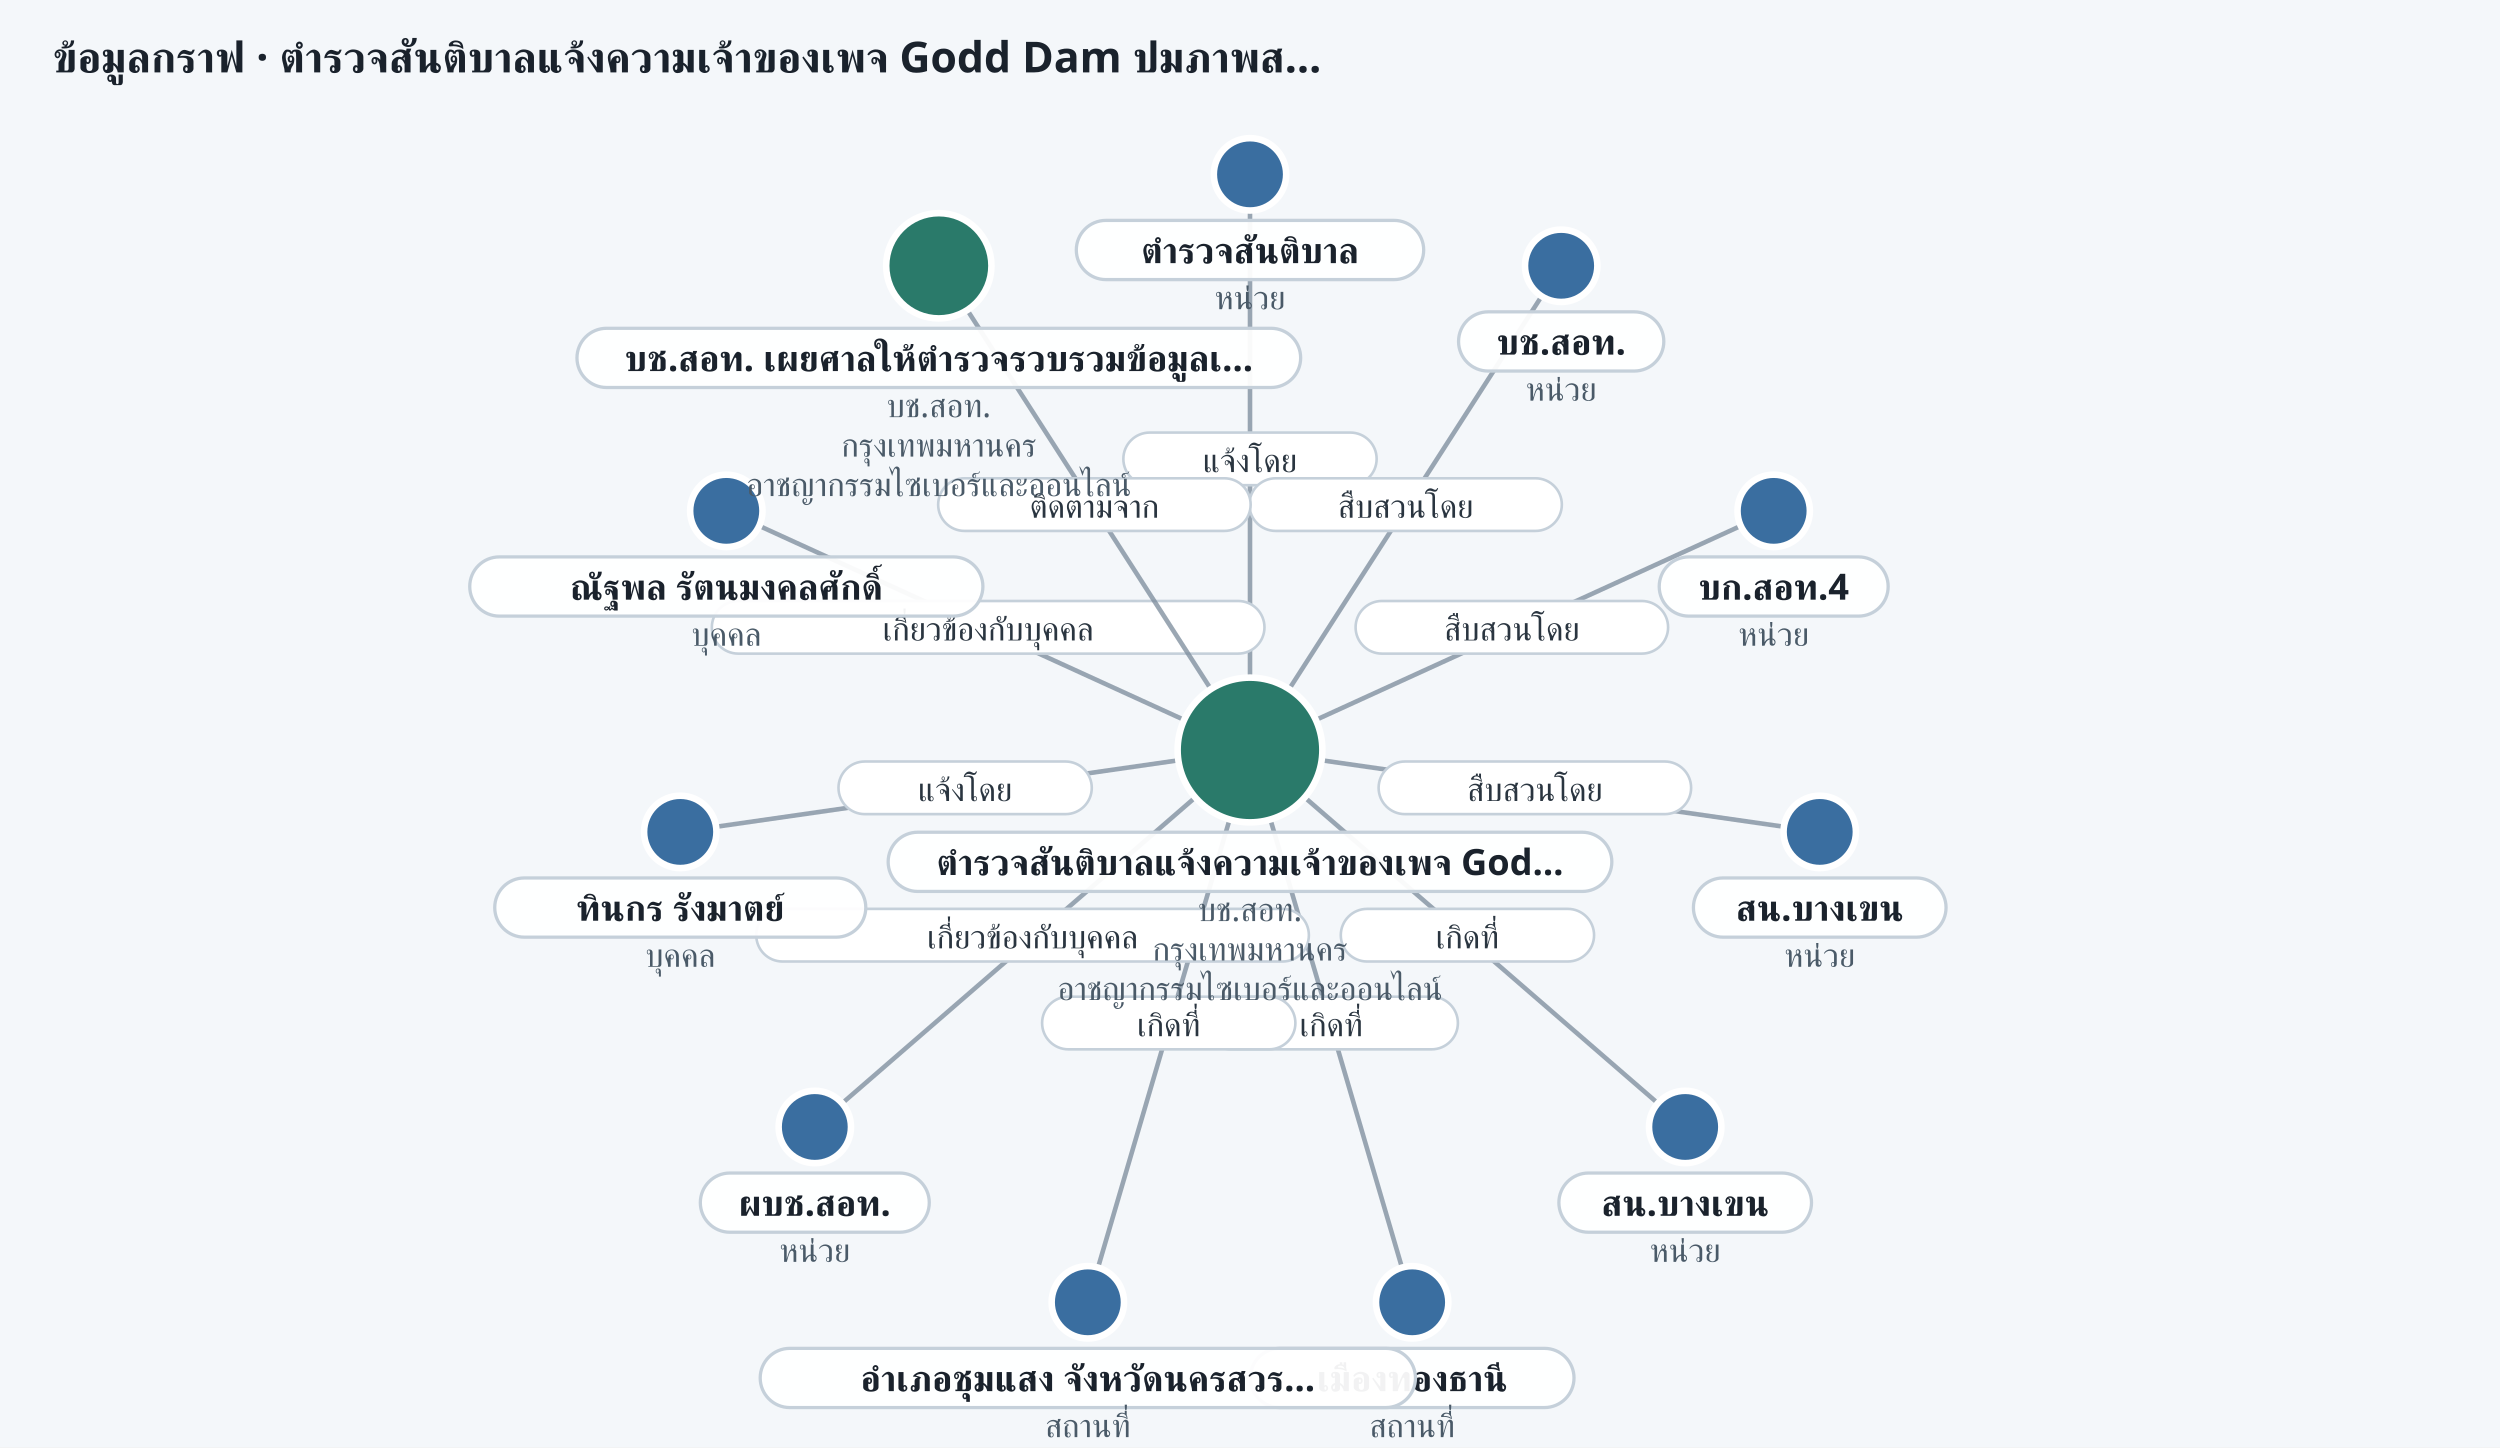
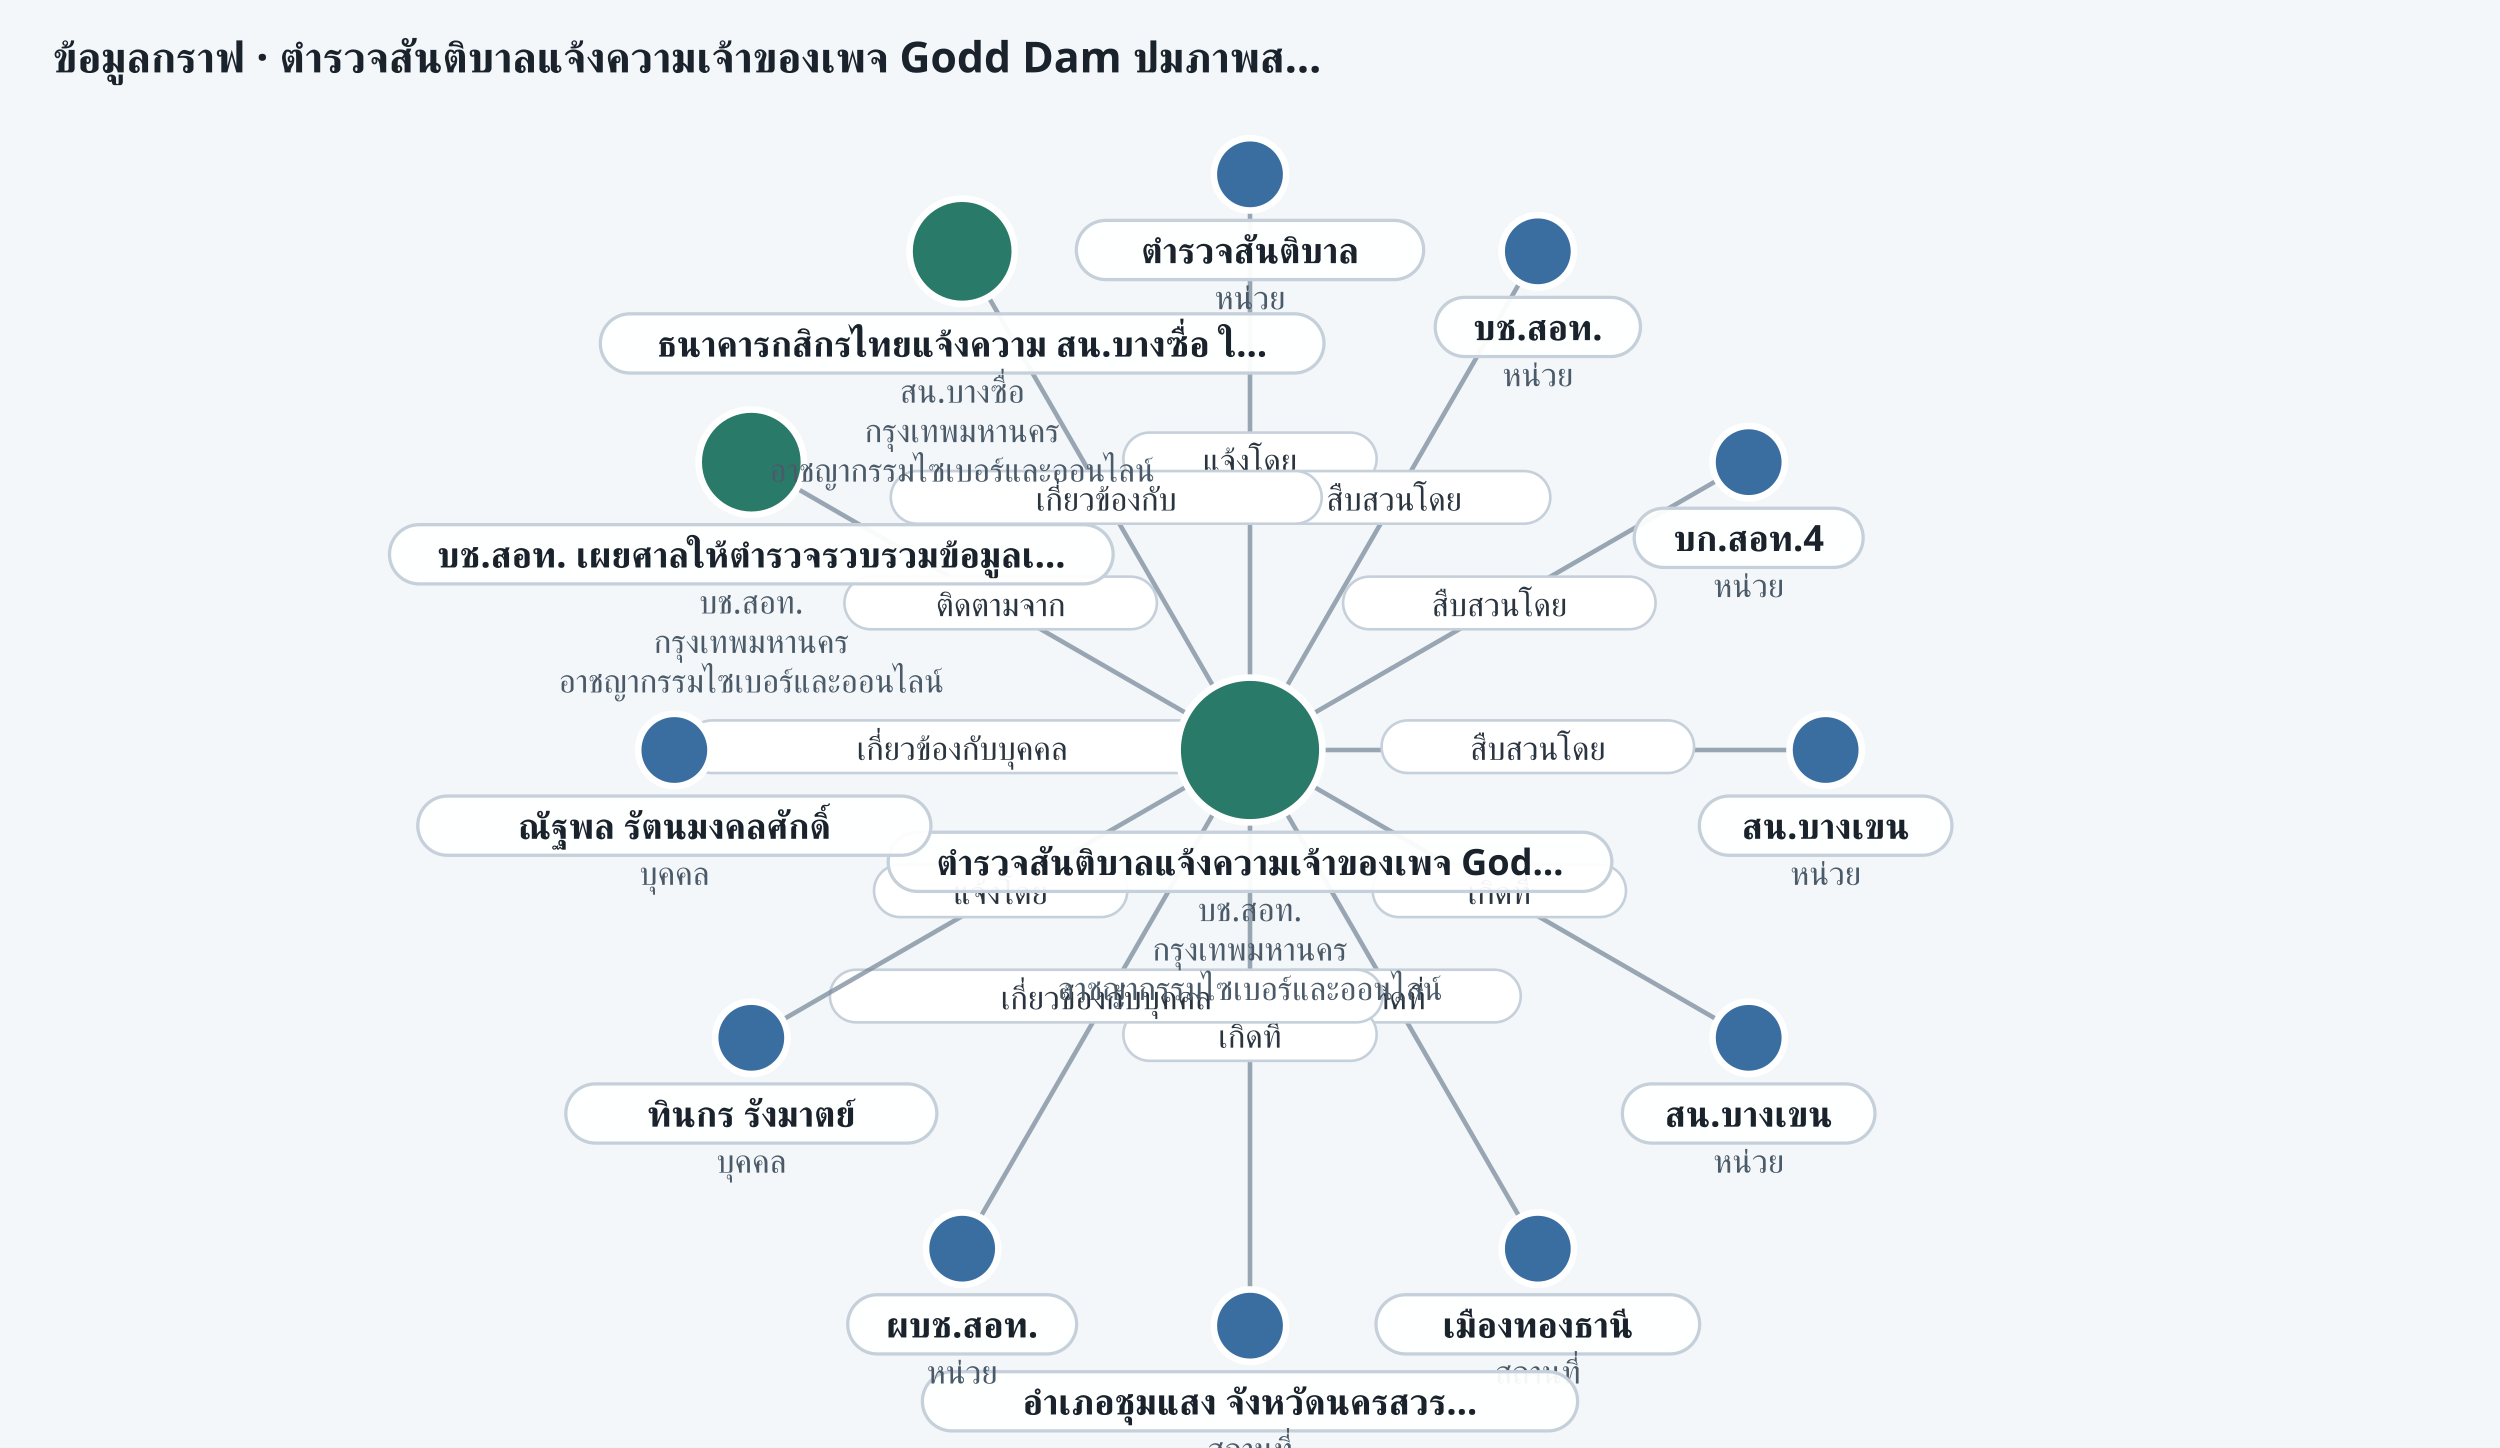
<svg xmlns="http://www.w3.org/2000/svg" width="760" height="440" viewBox="0 0 760 440" role="img" aria-label="ego graph 20261027-cyber-01">
  <rect width="100%" height="100%" fill="#f4f7fa" />
  <text x="16" y="22" font-size="13" font-weight="700" fill="#1a222c" font-family="Sarabun, Anuphan, sans-serif">ข้อมูลกราฟ · ตำรวจสันติบาลแจ้งความเจ้าของเพจ Godd Dam ปมภาพส…</text>
  <line x1="380.0" y1="228.0" x2="380.0" y2="53.0" stroke="#7a8a9a" stroke-width="1.4" opacity="0.75" />
  <rect x="341.5" y="131.5" width="77.0" height="16" rx="8" fill="#fff" stroke="#c5d0da" stroke-width="0.8" />
  <text x="380.0" y="143.5" text-anchor="middle" font-size="10" fill="#2a3540" font-family="Sarabun, Anuphan, sans-serif">แจ้งโดย</text>
-   <line x1="380.0" y1="228.0" x2="474.6" y2="80.8" stroke="#7a8a9a" stroke-width="1.4" opacity="0.75" />
-   <rect x="379.8" y="145.4" width="95.0" height="16" rx="8" fill="#fff" stroke="#c5d0da" stroke-width="0.8" />
-   <text x="427.3" y="157.4" text-anchor="middle" font-size="10" fill="#2a3540" font-family="Sarabun, Anuphan, sans-serif">สืบสวนโดย</text>
-   <line x1="380.0" y1="228.0" x2="539.2" y2="155.3" stroke="#7a8a9a" stroke-width="1.4" opacity="0.75" />
-   <rect x="412.1" y="182.7" width="95.0" height="16" rx="8" fill="#fff" stroke="#c5d0da" stroke-width="0.8" />
-   <text x="459.6" y="194.7" text-anchor="middle" font-size="10" fill="#2a3540" font-family="Sarabun, Anuphan, sans-serif">สืบสวนโดย</text>
-   <line x1="380.0" y1="228.0" x2="553.2" y2="252.9" stroke="#7a8a9a" stroke-width="1.4" opacity="0.75" />
-   <rect x="419.1" y="231.5" width="95.0" height="16" rx="8" fill="#fff" stroke="#c5d0da" stroke-width="0.8" />
-   <text x="466.6" y="243.5" text-anchor="middle" font-size="10" fill="#2a3540" font-family="Sarabun, Anuphan, sans-serif">สืบสวนโดย</text>
-   <line x1="380.0" y1="228.0" x2="512.3" y2="342.6" stroke="#7a8a9a" stroke-width="1.4" opacity="0.75" />
-   <rect x="407.6" y="276.3" width="77.0" height="16" rx="8" fill="#fff" stroke="#c5d0da" stroke-width="0.8" />
-   <text x="446.1" y="288.3" text-anchor="middle" font-size="10" fill="#2a3540" font-family="Sarabun, Anuphan, sans-serif">เกิดที่</text>
-   <line x1="380.0" y1="228.0" x2="429.3" y2="395.9" stroke="#7a8a9a" stroke-width="1.4" opacity="0.75" />
-   <rect x="366.2" y="303.0" width="77.0" height="16" rx="8" fill="#fff" stroke="#c5d0da" stroke-width="0.8" />
-   <text x="404.7" y="315.0" text-anchor="middle" font-size="10" fill="#2a3540" font-family="Sarabun, Anuphan, sans-serif">เกิดที่</text>
-   <line x1="380.0" y1="228.0" x2="330.7" y2="395.9" stroke="#7a8a9a" stroke-width="1.4" opacity="0.75" />
-   <rect x="316.8" y="303.0" width="77.0" height="16" rx="8" fill="#fff" stroke="#c5d0da" stroke-width="0.8" />
-   <text x="355.3" y="315.0" text-anchor="middle" font-size="10" fill="#2a3540" font-family="Sarabun, Anuphan, sans-serif">เกิดที่</text>
-   <line x1="380.0" y1="228.0" x2="247.7" y2="342.6" stroke="#7a8a9a" stroke-width="1.4" opacity="0.75" />
-   <rect x="229.9" y="276.3" width="168.0" height="16" rx="8" fill="#fff" stroke="#c5d0da" stroke-width="0.8" />
-   <text x="313.9" y="288.3" text-anchor="middle" font-size="10" fill="#2a3540" font-family="Sarabun, Anuphan, sans-serif">เกี่ยวข้องกับบุคคล</text>
-   <line x1="380.0" y1="228.0" x2="206.8" y2="252.9" stroke="#7a8a9a" stroke-width="1.4" opacity="0.75" />
-   <rect x="254.9" y="231.5" width="77.0" height="16" rx="8" fill="#fff" stroke="#c5d0da" stroke-width="0.8" />
-   <text x="293.4" y="243.5" text-anchor="middle" font-size="10" fill="#2a3540" font-family="Sarabun, Anuphan, sans-serif">แจ้งโดย</text>
-   <line x1="380.0" y1="228.0" x2="220.8" y2="155.3" stroke="#7a8a9a" stroke-width="1.4" opacity="0.75" />
-   <rect x="216.4" y="182.7" width="168.0" height="16" rx="8" fill="#fff" stroke="#c5d0da" stroke-width="0.8" />
-   <text x="300.4" y="194.7" text-anchor="middle" font-size="10" fill="#2a3540" font-family="Sarabun, Anuphan, sans-serif">เกี่ยวข้องกับบุคคล</text>
-   <line x1="285.4" y1="80.8" x2="380.0" y2="228.0" stroke="#7a8a9a" stroke-width="1.4" opacity="0.75" />
-   <rect x="285.2" y="145.4" width="95.0" height="16" rx="8" fill="#fff" stroke="#c5d0da" stroke-width="0.8" />
-   <text x="332.7" y="157.4" text-anchor="middle" font-size="10" fill="#2a3540" font-family="Sarabun, Anuphan, sans-serif">ติดตามจาก</text>
+   <line x1="380.0" y1="228.0" x2="467.5" y2="76.4" stroke="#7a8a9a" stroke-width="1.4" opacity="0.75" />
+   <rect x="376.3" y="143.2" width="95.0" height="16" rx="8" fill="#fff" stroke="#c5d0da" stroke-width="0.8" />
+   <text x="423.8" y="155.2" text-anchor="middle" font-size="10" fill="#2a3540" font-family="Sarabun, Anuphan, sans-serif">สืบสวนโดย</text>
+   <line x1="380.0" y1="228.0" x2="531.6" y2="140.5" stroke="#7a8a9a" stroke-width="1.4" opacity="0.75" />
+   <rect x="408.3" y="175.3" width="95.0" height="16" rx="8" fill="#fff" stroke="#c5d0da" stroke-width="0.8" />
+   <text x="455.8" y="187.3" text-anchor="middle" font-size="10" fill="#2a3540" font-family="Sarabun, Anuphan, sans-serif">สืบสวนโดย</text>
+   <line x1="380.0" y1="228.0" x2="555.0" y2="228.0" stroke="#7a8a9a" stroke-width="1.4" opacity="0.75" />
+   <rect x="420.0" y="219.0" width="95.0" height="16" rx="8" fill="#fff" stroke="#c5d0da" stroke-width="0.8" />
+   <text x="467.5" y="231.0" text-anchor="middle" font-size="10" fill="#2a3540" font-family="Sarabun, Anuphan, sans-serif">สืบสวนโดย</text>
+   <line x1="380.0" y1="228.0" x2="531.6" y2="315.5" stroke="#7a8a9a" stroke-width="1.4" opacity="0.75" />
+   <rect x="417.3" y="262.8" width="77.0" height="16" rx="8" fill="#fff" stroke="#c5d0da" stroke-width="0.8" />
+   <text x="455.8" y="274.8" text-anchor="middle" font-size="10" fill="#2a3540" font-family="Sarabun, Anuphan, sans-serif">เกิดที่</text>
+   <line x1="380.0" y1="228.0" x2="467.5" y2="379.6" stroke="#7a8a9a" stroke-width="1.4" opacity="0.75" />
+   <rect x="385.3" y="294.8" width="77.0" height="16" rx="8" fill="#fff" stroke="#c5d0da" stroke-width="0.8" />
+   <text x="423.8" y="306.8" text-anchor="middle" font-size="10" fill="#2a3540" font-family="Sarabun, Anuphan, sans-serif">เกิดที่</text>
+   <line x1="380.0" y1="228.0" x2="380.0" y2="403.0" stroke="#7a8a9a" stroke-width="1.4" opacity="0.75" />
+   <rect x="341.5" y="306.5" width="77.0" height="16" rx="8" fill="#fff" stroke="#c5d0da" stroke-width="0.8" />
+   <text x="380.0" y="318.5" text-anchor="middle" font-size="10" fill="#2a3540" font-family="Sarabun, Anuphan, sans-serif">เกิดที่</text>
+   <line x1="380.0" y1="228.0" x2="292.5" y2="379.6" stroke="#7a8a9a" stroke-width="1.4" opacity="0.75" />
+   <rect x="252.3" y="294.8" width="168.0" height="16" rx="8" fill="#fff" stroke="#c5d0da" stroke-width="0.8" />
+   <text x="336.3" y="306.8" text-anchor="middle" font-size="10" fill="#2a3540" font-family="Sarabun, Anuphan, sans-serif">เกี่ยวข้องกับบุคคล</text>
+   <line x1="380.0" y1="228.0" x2="228.4" y2="315.5" stroke="#7a8a9a" stroke-width="1.4" opacity="0.75" />
+   <rect x="265.7" y="262.8" width="77.0" height="16" rx="8" fill="#fff" stroke="#c5d0da" stroke-width="0.8" />
+   <text x="304.2" y="274.8" text-anchor="middle" font-size="10" fill="#2a3540" font-family="Sarabun, Anuphan, sans-serif">แจ้งโดย</text>
+   <line x1="380.0" y1="228.0" x2="205.0" y2="228.0" stroke="#7a8a9a" stroke-width="1.4" opacity="0.75" />
+   <rect x="208.5" y="219.0" width="168.0" height="16" rx="8" fill="#fff" stroke="#c5d0da" stroke-width="0.8" />
+   <text x="292.5" y="231.0" text-anchor="middle" font-size="10" fill="#2a3540" font-family="Sarabun, Anuphan, sans-serif">เกี่ยวข้องกับบุคคล</text>
+   <line x1="228.4" y1="140.5" x2="380.0" y2="228.0" stroke="#7a8a9a" stroke-width="1.4" opacity="0.75" />
+   <rect x="256.7" y="175.3" width="95.0" height="16" rx="8" fill="#fff" stroke="#c5d0da" stroke-width="0.8" />
+   <text x="304.2" y="187.3" text-anchor="middle" font-size="10" fill="#2a3540" font-family="Sarabun, Anuphan, sans-serif">ติดตามจาก</text>
+   <line x1="292.5" y1="76.4" x2="380.0" y2="228.0" stroke="#7a8a9a" stroke-width="1.4" opacity="0.75" />
+   <rect x="270.8" y="143.2" width="131.0" height="16" rx="8" fill="#fff" stroke="#c5d0da" stroke-width="0.8" />
+   <text x="336.3" y="155.2" text-anchor="middle" font-size="10" fill="#2a3540" font-family="Sarabun, Anuphan, sans-serif">เกี่ยวข้องกับ</text>
  <circle cx="380.0" cy="228.0" r="22" fill="#2a7a6a" stroke="#fff" stroke-width="2" />
  <rect x="270.0" y="253.0" width="220.0" height="18" rx="9" fill="rgba(255,255,255,0.94)" stroke="#c5d0da" />
  <text x="380.0" y="266.0" text-anchor="middle" font-size="11" font-weight="600" fill="#1a222c" font-family="Sarabun, Anuphan, sans-serif">ตำรวจสันติบาลแจ้งความเจ้าของเพจ God…</text>
  <text x="380.0" y="280.0" text-anchor="middle" font-size="10" fill="#4a5a68" font-family="Sarabun, Anuphan, sans-serif">บช.สอท.</text>
  <text x="380.0" y="292.0" text-anchor="middle" font-size="10" fill="#4a5a68" font-family="Sarabun, Anuphan, sans-serif">กรุงเทพมหานคร</text>
  <text x="380.0" y="304.0" text-anchor="middle" font-size="10" fill="#4a5a68" font-family="Sarabun, Anuphan, sans-serif">อาชญากรรมไซเบอร์และออนไลน์</text>
  <circle cx="380.0" cy="53.0" r="11" fill="#3a6ea0" stroke="#fff" stroke-width="2" />
  <rect x="327.2" y="67.0" width="105.6" height="18" rx="9" fill="rgba(255,255,255,0.94)" stroke="#c5d0da" />
  <text x="380.0" y="80.0" text-anchor="middle" font-size="11" font-weight="600" fill="#1a222c" font-family="Sarabun, Anuphan, sans-serif">ตำรวจสันติบาล</text>
  <text x="380.0" y="94.0" text-anchor="middle" font-size="10" fill="#4a5a68" font-family="Sarabun, Anuphan, sans-serif">หน่วย</text>
-   <circle cx="474.6" cy="80.8" r="11" fill="#3a6ea0" stroke="#fff" stroke-width="2" />
-   <rect x="443.4" y="94.8" width="62.4" height="18" rx="9" fill="rgba(255,255,255,0.94)" stroke="#c5d0da" />
-   <text x="474.6" y="107.8" text-anchor="middle" font-size="11" font-weight="600" fill="#1a222c" font-family="Sarabun, Anuphan, sans-serif">บช.สอท.</text>
-   <text x="474.6" y="121.8" text-anchor="middle" font-size="10" fill="#4a5a68" font-family="Sarabun, Anuphan, sans-serif">หน่วย</text>
-   <circle cx="539.2" cy="155.3" r="11" fill="#3a6ea0" stroke="#fff" stroke-width="2" />
-   <rect x="504.4" y="169.3" width="69.6" height="18" rx="9" fill="rgba(255,255,255,0.94)" stroke="#c5d0da" />
-   <text x="539.2" y="182.3" text-anchor="middle" font-size="11" font-weight="600" fill="#1a222c" font-family="Sarabun, Anuphan, sans-serif">บก.สอท.4</text>
-   <text x="539.2" y="196.3" text-anchor="middle" font-size="10" fill="#4a5a68" font-family="Sarabun, Anuphan, sans-serif">หน่วย</text>
-   <circle cx="553.2" cy="252.9" r="11" fill="#3a6ea0" stroke="#fff" stroke-width="2" />
-   <rect x="514.8" y="266.9" width="76.8" height="18" rx="9" fill="rgba(255,255,255,0.94)" stroke="#c5d0da" />
-   <text x="553.2" y="279.9" text-anchor="middle" font-size="11" font-weight="600" fill="#1a222c" font-family="Sarabun, Anuphan, sans-serif">สน.บางเขน</text>
-   <text x="553.2" y="293.9" text-anchor="middle" font-size="10" fill="#4a5a68" font-family="Sarabun, Anuphan, sans-serif">หน่วย</text>
-   <circle cx="512.3" cy="342.6" r="11" fill="#3a6ea0" stroke="#fff" stroke-width="2" />
-   <rect x="473.9" y="356.6" width="76.8" height="18" rx="9" fill="rgba(255,255,255,0.94)" stroke="#c5d0da" />
-   <text x="512.3" y="369.6" text-anchor="middle" font-size="11" font-weight="600" fill="#1a222c" font-family="Sarabun, Anuphan, sans-serif">สน.บางเขน</text>
-   <text x="512.3" y="383.6" text-anchor="middle" font-size="10" fill="#4a5a68" font-family="Sarabun, Anuphan, sans-serif">หน่วย</text>
-   <circle cx="429.3" cy="395.9" r="11" fill="#3a6ea0" stroke="#fff" stroke-width="2" />
-   <rect x="380.1" y="409.9" width="98.4" height="18" rx="9" fill="rgba(255,255,255,0.94)" stroke="#c5d0da" />
-   <text x="429.3" y="422.9" text-anchor="middle" font-size="11" font-weight="600" fill="#1a222c" font-family="Sarabun, Anuphan, sans-serif">เมืองทองธานี</text>
-   <text x="429.3" y="436.9" text-anchor="middle" font-size="10" fill="#4a5a68" font-family="Sarabun, Anuphan, sans-serif">สถานที่</text>
-   <circle cx="330.7" cy="395.9" r="11" fill="#3a6ea0" stroke="#fff" stroke-width="2" />
-   <rect x="231.1" y="409.9" width="199.2" height="18" rx="9" fill="rgba(255,255,255,0.94)" stroke="#c5d0da" />
-   <text x="330.7" y="422.9" text-anchor="middle" font-size="11" font-weight="600" fill="#1a222c" font-family="Sarabun, Anuphan, sans-serif">อำเภอชุมแสง จังหวัดนครสวร…</text>
-   <text x="330.7" y="436.9" text-anchor="middle" font-size="10" fill="#4a5a68" font-family="Sarabun, Anuphan, sans-serif">สถานที่</text>
-   <circle cx="247.7" cy="342.6" r="11" fill="#3a6ea0" stroke="#fff" stroke-width="2" />
-   <rect x="212.9" y="356.6" width="69.6" height="18" rx="9" fill="rgba(255,255,255,0.94)" stroke="#c5d0da" />
-   <text x="247.7" y="369.6" text-anchor="middle" font-size="11" font-weight="600" fill="#1a222c" font-family="Sarabun, Anuphan, sans-serif">ผบช.สอท.</text>
-   <text x="247.7" y="383.6" text-anchor="middle" font-size="10" fill="#4a5a68" font-family="Sarabun, Anuphan, sans-serif">หน่วย</text>
-   <circle cx="206.8" cy="252.9" r="11" fill="#3a6ea0" stroke="#fff" stroke-width="2" />
-   <rect x="150.4" y="266.9" width="112.8" height="18" rx="9" fill="rgba(255,255,255,0.94)" stroke="#c5d0da" />
-   <text x="206.8" y="279.9" text-anchor="middle" font-size="11" font-weight="600" fill="#1a222c" font-family="Sarabun, Anuphan, sans-serif">ทินกร รังมาตย์</text>
-   <text x="206.8" y="293.9" text-anchor="middle" font-size="10" fill="#4a5a68" font-family="Sarabun, Anuphan, sans-serif">บุคคล</text>
-   <circle cx="220.8" cy="155.3" r="11" fill="#3a6ea0" stroke="#fff" stroke-width="2" />
-   <rect x="142.8" y="169.3" width="156.0" height="18" rx="9" fill="rgba(255,255,255,0.94)" stroke="#c5d0da" />
-   <text x="220.8" y="182.3" text-anchor="middle" font-size="11" font-weight="600" fill="#1a222c" font-family="Sarabun, Anuphan, sans-serif">ณัฐพล รัตนมงคลศักดิ์</text>
-   <text x="220.8" y="196.3" text-anchor="middle" font-size="10" fill="#4a5a68" font-family="Sarabun, Anuphan, sans-serif">บุคคล</text>
-   <circle cx="285.4" cy="80.8" r="16" fill="#2a7a6a" stroke="#fff" stroke-width="2" />
-   <rect x="175.4" y="99.8" width="220.0" height="18" rx="9" fill="rgba(255,255,255,0.94)" stroke="#c5d0da" />
-   <text x="285.4" y="112.8" text-anchor="middle" font-size="11" font-weight="600" fill="#1a222c" font-family="Sarabun, Anuphan, sans-serif">บช.สอท. เผยศาลให้ตำรวจรวบรวมข้อมูลเ…</text>
-   <text x="285.4" y="126.8" text-anchor="middle" font-size="10" fill="#4a5a68" font-family="Sarabun, Anuphan, sans-serif">บช.สอท.</text>
-   <text x="285.4" y="138.8" text-anchor="middle" font-size="10" fill="#4a5a68" font-family="Sarabun, Anuphan, sans-serif">กรุงเทพมหานคร</text>
-   <text x="285.4" y="150.8" text-anchor="middle" font-size="10" fill="#4a5a68" font-family="Sarabun, Anuphan, sans-serif">อาชญากรรมไซเบอร์และออนไลน์</text>
+   <circle cx="467.5" cy="76.4" r="11" fill="#3a6ea0" stroke="#fff" stroke-width="2" />
+   <rect x="436.3" y="90.4" width="62.4" height="18" rx="9" fill="rgba(255,255,255,0.94)" stroke="#c5d0da" />
+   <text x="467.5" y="103.4" text-anchor="middle" font-size="11" font-weight="600" fill="#1a222c" font-family="Sarabun, Anuphan, sans-serif">บช.สอท.</text>
+   <text x="467.5" y="117.4" text-anchor="middle" font-size="10" fill="#4a5a68" font-family="Sarabun, Anuphan, sans-serif">หน่วย</text>
+   <circle cx="531.6" cy="140.5" r="11" fill="#3a6ea0" stroke="#fff" stroke-width="2" />
+   <rect x="496.8" y="154.5" width="69.6" height="18" rx="9" fill="rgba(255,255,255,0.94)" stroke="#c5d0da" />
+   <text x="531.6" y="167.5" text-anchor="middle" font-size="11" font-weight="600" fill="#1a222c" font-family="Sarabun, Anuphan, sans-serif">บก.สอท.4</text>
+   <text x="531.6" y="181.5" text-anchor="middle" font-size="10" fill="#4a5a68" font-family="Sarabun, Anuphan, sans-serif">หน่วย</text>
+   <circle cx="555.0" cy="228.0" r="11" fill="#3a6ea0" stroke="#fff" stroke-width="2" />
+   <rect x="516.6" y="242.0" width="76.8" height="18" rx="9" fill="rgba(255,255,255,0.94)" stroke="#c5d0da" />
+   <text x="555.0" y="255.0" text-anchor="middle" font-size="11" font-weight="600" fill="#1a222c" font-family="Sarabun, Anuphan, sans-serif">สน.บางเขน</text>
+   <text x="555.0" y="269.0" text-anchor="middle" font-size="10" fill="#4a5a68" font-family="Sarabun, Anuphan, sans-serif">หน่วย</text>
+   <circle cx="531.6" cy="315.5" r="11" fill="#3a6ea0" stroke="#fff" stroke-width="2" />
+   <rect x="493.2" y="329.5" width="76.8" height="18" rx="9" fill="rgba(255,255,255,0.94)" stroke="#c5d0da" />
+   <text x="531.6" y="342.5" text-anchor="middle" font-size="11" font-weight="600" fill="#1a222c" font-family="Sarabun, Anuphan, sans-serif">สน.บางเขน</text>
+   <text x="531.6" y="356.5" text-anchor="middle" font-size="10" fill="#4a5a68" font-family="Sarabun, Anuphan, sans-serif">หน่วย</text>
+   <circle cx="467.5" cy="379.6" r="11" fill="#3a6ea0" stroke="#fff" stroke-width="2" />
+   <rect x="418.3" y="393.6" width="98.4" height="18" rx="9" fill="rgba(255,255,255,0.94)" stroke="#c5d0da" />
+   <text x="467.5" y="406.6" text-anchor="middle" font-size="11" font-weight="600" fill="#1a222c" font-family="Sarabun, Anuphan, sans-serif">เมืองทองธานี</text>
+   <text x="467.5" y="420.6" text-anchor="middle" font-size="10" fill="#4a5a68" font-family="Sarabun, Anuphan, sans-serif">สถานที่</text>
+   <circle cx="380.0" cy="403.0" r="11" fill="#3a6ea0" stroke="#fff" stroke-width="2" />
+   <rect x="280.4" y="417.0" width="199.2" height="18" rx="9" fill="rgba(255,255,255,0.94)" stroke="#c5d0da" />
+   <text x="380.0" y="430.0" text-anchor="middle" font-size="11" font-weight="600" fill="#1a222c" font-family="Sarabun, Anuphan, sans-serif">อำเภอชุมแสง จังหวัดนครสวร…</text>
+   <text x="380.0" y="444.0" text-anchor="middle" font-size="10" fill="#4a5a68" font-family="Sarabun, Anuphan, sans-serif">สถานที่</text>
+   <circle cx="292.5" cy="379.6" r="11" fill="#3a6ea0" stroke="#fff" stroke-width="2" />
+   <rect x="257.7" y="393.6" width="69.6" height="18" rx="9" fill="rgba(255,255,255,0.94)" stroke="#c5d0da" />
+   <text x="292.5" y="406.6" text-anchor="middle" font-size="11" font-weight="600" fill="#1a222c" font-family="Sarabun, Anuphan, sans-serif">ผบช.สอท.</text>
+   <text x="292.5" y="420.6" text-anchor="middle" font-size="10" fill="#4a5a68" font-family="Sarabun, Anuphan, sans-serif">หน่วย</text>
+   <circle cx="228.4" cy="315.5" r="11" fill="#3a6ea0" stroke="#fff" stroke-width="2" />
+   <rect x="172.0" y="329.5" width="112.8" height="18" rx="9" fill="rgba(255,255,255,0.94)" stroke="#c5d0da" />
+   <text x="228.4" y="342.5" text-anchor="middle" font-size="11" font-weight="600" fill="#1a222c" font-family="Sarabun, Anuphan, sans-serif">ทินกร รังมาตย์</text>
+   <text x="228.4" y="356.5" text-anchor="middle" font-size="10" fill="#4a5a68" font-family="Sarabun, Anuphan, sans-serif">บุคคล</text>
+   <circle cx="205.0" cy="228.0" r="11" fill="#3a6ea0" stroke="#fff" stroke-width="2" />
+   <rect x="127.0" y="242.0" width="156.0" height="18" rx="9" fill="rgba(255,255,255,0.94)" stroke="#c5d0da" />
+   <text x="205.0" y="255.0" text-anchor="middle" font-size="11" font-weight="600" fill="#1a222c" font-family="Sarabun, Anuphan, sans-serif">ณัฐพล รัตนมงคลศักดิ์</text>
+   <text x="205.0" y="269.0" text-anchor="middle" font-size="10" fill="#4a5a68" font-family="Sarabun, Anuphan, sans-serif">บุคคล</text>
+   <circle cx="228.4" cy="140.5" r="16" fill="#2a7a6a" stroke="#fff" stroke-width="2" />
+   <rect x="118.4" y="159.5" width="220.0" height="18" rx="9" fill="rgba(255,255,255,0.94)" stroke="#c5d0da" />
+   <text x="228.4" y="172.5" text-anchor="middle" font-size="11" font-weight="600" fill="#1a222c" font-family="Sarabun, Anuphan, sans-serif">บช.สอท. เผยศาลให้ตำรวจรวบรวมข้อมูลเ…</text>
+   <text x="228.4" y="186.5" text-anchor="middle" font-size="10" fill="#4a5a68" font-family="Sarabun, Anuphan, sans-serif">บช.สอท.</text>
+   <text x="228.4" y="198.5" text-anchor="middle" font-size="10" fill="#4a5a68" font-family="Sarabun, Anuphan, sans-serif">กรุงเทพมหานคร</text>
+   <text x="228.4" y="210.5" text-anchor="middle" font-size="10" fill="#4a5a68" font-family="Sarabun, Anuphan, sans-serif">อาชญากรรมไซเบอร์และออนไลน์</text>
+   <circle cx="292.5" cy="76.4" r="16" fill="#2a7a6a" stroke="#fff" stroke-width="2" />
+   <rect x="182.5" y="95.4" width="220.0" height="18" rx="9" fill="rgba(255,255,255,0.94)" stroke="#c5d0da" />
+   <text x="292.5" y="108.4" text-anchor="middle" font-size="11" font-weight="600" fill="#1a222c" font-family="Sarabun, Anuphan, sans-serif">ธนาคารกสิกรไทยแจ้งความ สน.บางซื่อ ใ…</text>
+   <text x="292.5" y="122.4" text-anchor="middle" font-size="10" fill="#4a5a68" font-family="Sarabun, Anuphan, sans-serif">สน.บางซื่อ</text>
+   <text x="292.5" y="134.4" text-anchor="middle" font-size="10" fill="#4a5a68" font-family="Sarabun, Anuphan, sans-serif">กรุงเทพมหานคร</text>
+   <text x="292.5" y="146.4" text-anchor="middle" font-size="10" fill="#4a5a68" font-family="Sarabun, Anuphan, sans-serif">อาชญากรรมไซเบอร์และออนไลน์</text>
</svg>
